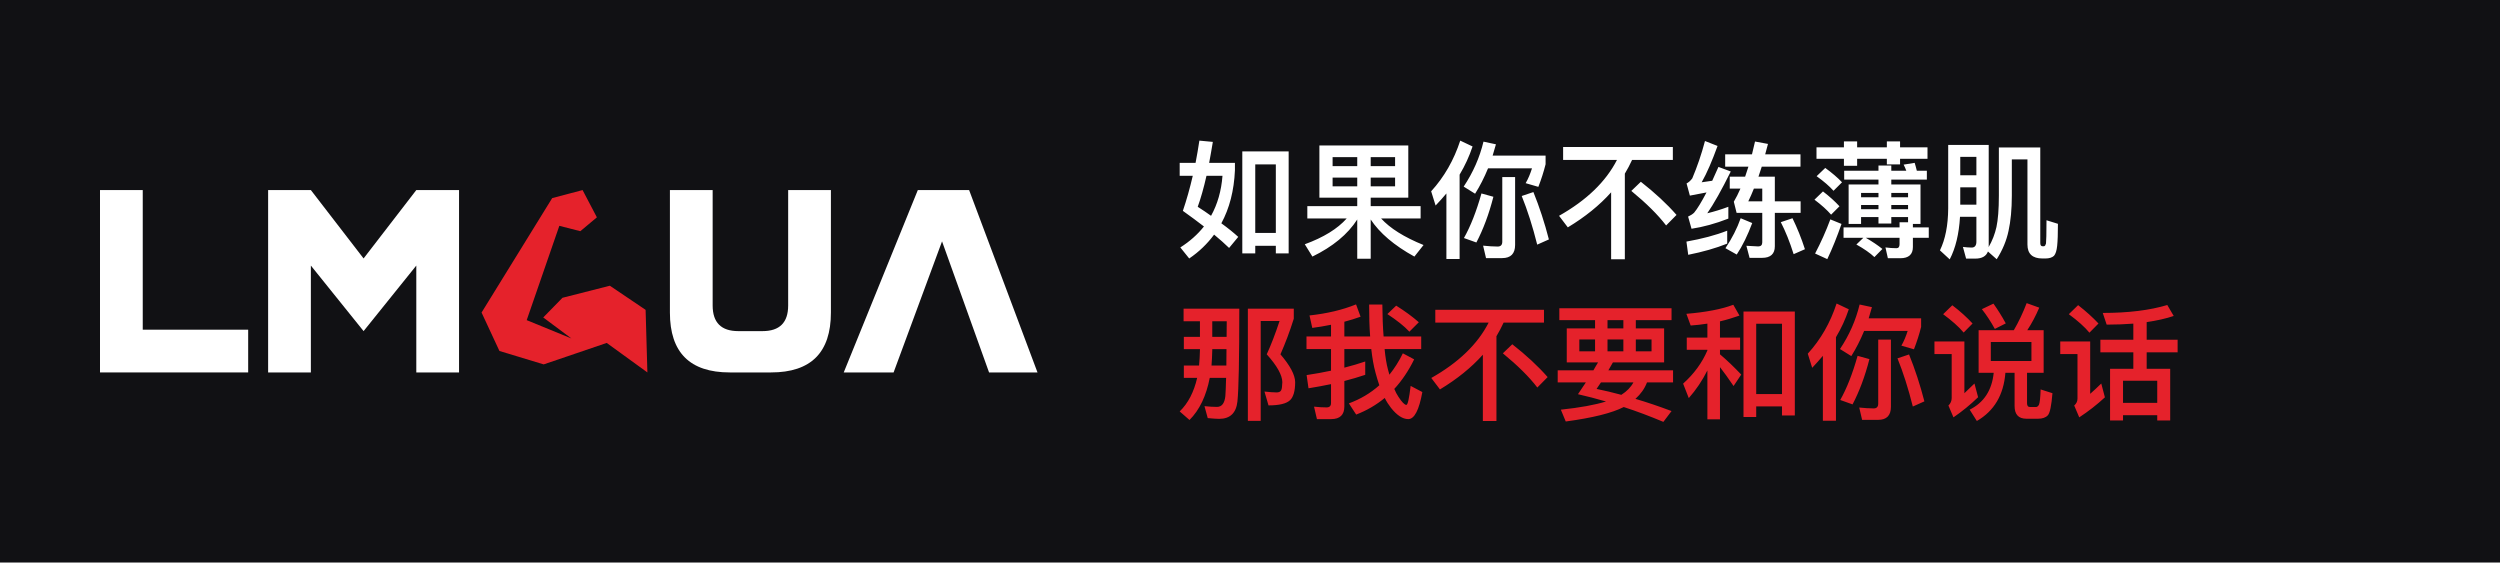
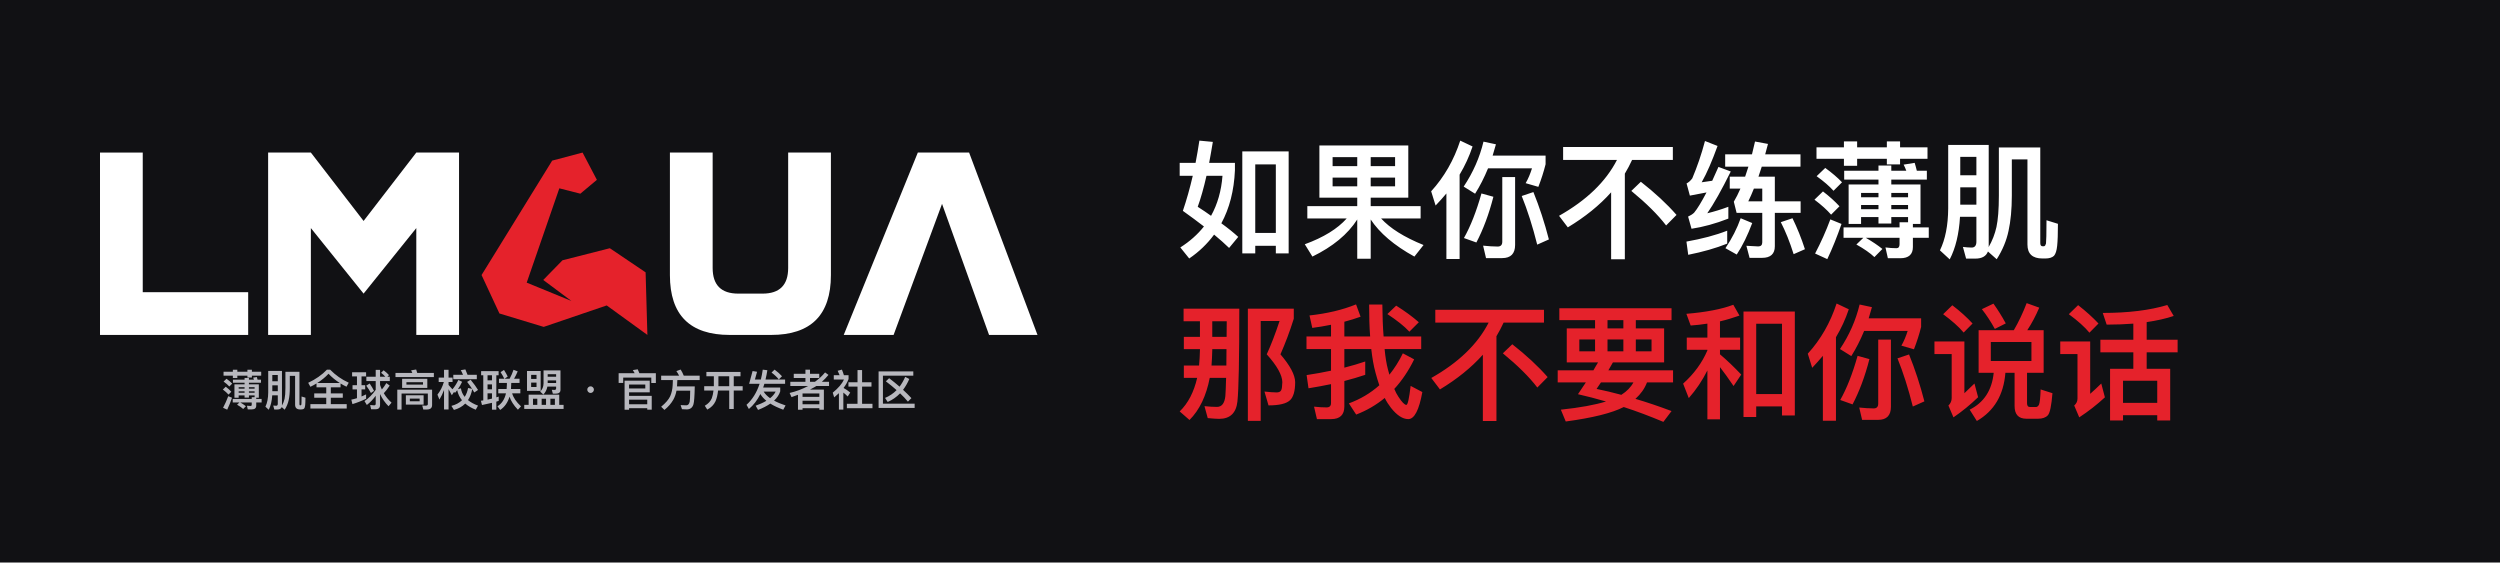
<svg xmlns="http://www.w3.org/2000/svg" width="1600" height="360" viewBox="0 0 1600 360" role="img" aria-labelledby="title">
  <path fill="#111114" d="M0 0H1600V360H0Z" />
-   <g fill="#FFFFFF" aria-label="LMGUA" transform="matrix(0.9118541 0 0 0.9118541 64 121.6413)">
+   <g fill="#FFFFFF" aria-label="LMGUA" transform="matrix(0.9118541 0 0 0.9118541 64 97.64134)">
    <path d="M0 0H30V98H104V128H0Z" />
    <path d="M118 0H148L185 48 222 0H252V128H222V53L185 99 148 53V128H118Z" />
    <path fill="#E5222B" transform="translate(267.8039 0) scale(0.3137255)" d="M0 274 158 18 226 0 258 61 221 92 174 80 101 291 201 332 138 285 181 241 287 214 367 268 371 408 280 342 139 390 40 360Z" />
    <path d="M400 0H430V81Q430 99 448 99H465Q483 99 483 81V0H513V86Q513 128 471 128H442Q400 128 400 86Z" />
    <path d="M522 128 574 0H610L658 128H624L591 36 557 128Z" />
+   </g>
+   <g transform="translate(142.6278 236.3587)">
+     <g fill="#B8B8BE" aria-label="薄肌全球高校联盟 · 官方开发者社区" transform="translate(0 0)">
+       <path transform="matrix(0.02757158 0 0 -0.02757158 -1.295864 22.93955)" d="M414 321H551V288H414V321ZM414 226H551V175H652V226H784V185H717V145H276V63H432L377 10C438 -24 485 -57 519 -89L582 -25C546 4 503 33 451 63H717V12C717 -8 709 -19 693 -19C665 -19 636 -17 606 -13L625 -98H723C789 -98 822 -68 822 -10V63H947V145H822V172H882V483H652V521H932V591H853C847 614 842 635 836 653L749 639C757 624 764 608 770 591H652V632H551V591H281V521H551V483H316V172H414V226ZM784 288H652V321H784V288ZM784 382H652V416H784V382ZM551 416V382H414V416H551ZM132 613 64 548C121 507 165 469 197 433L264 500C228 538 184 575 132 613ZM114 428 47 363C103 321 147 281 178 245L244 311C208 350 165 389 114 428ZM172 208C138 116 98 27 52 -61L148 -105C189 -19 226 74 260 172L172 208ZM63 775V685H279V630H383V685H617V641H721V685H937V775H721V822H617V775H383V822H279V775H63ZM1195 460H1322V324H1195V460ZM1322 555H1195V700H1322V555ZM1193 228H1322V32C1322 2 1309 -14 1285 -14C1264 -14 1241 -12 1216 -9L1241 -101H1313C1366 -101 1399 -82 1413 -45L1482 -106C1528 -34 1559 41 1575 117C1592 194 1601 287 1601 395V680H1724V10C1724 -63 1763 -100 1842 -100H1865C1895 -100 1918 -93 1933 -79C1946 -64 1954 -38 1958 0C1962 38 1964 95 1964 173L1874 201C1874 94 1872 33 1870 18C1868 11 1866 6 1864 3C1861 -1 1857 -4 1853 -4H1844C1831 -4 1825 5 1825 21V774H1499V395C1499 286 1492 204 1480 148C1468 94 1448 41 1418 -11C1418 -9 1419 -6 1419 -3V794H1100V294C1099 160 1077 50 1035 -36L1112 -107C1158 -19 1185 93 1193 228ZM2463 824C2347 702 2202 601 2028 519L2079 426C2129 450 2176 476 2221 504V413H2447V273H2168V172H2447V24H2079V-78H2922V24H2553V172H2831V273H2553V413H2779V503C2823 476 2869 451 2917 428L2969 521C2806 595 2662 696 2537 824H2463ZM2237 514C2339 578 2427 650 2500 729C2576 648 2663 576 2762 514H2237ZM3378 659V559H3595V356C3519 247 3433 160 3335 94L3389 4C3465 62 3534 134 3595 218V31C3595 8 3582 -4 3558 -4C3529 -4 3498 -1 3466 3L3488 -95H3593C3661 -95 3696 -61 3696 5V258C3746 150 3812 55 3893 -25L3963 58C3892 121 3832 194 3783 277C3829 325 3875 384 3920 454L3842 512C3810 458 3776 409 3738 364C3722 398 3708 433 3696 470V559H3922V659H3865L3903 698C3870 735 3829 772 3779 809L3720 752C3760 720 3793 689 3819 659H3696V819H3595V659H3378ZM3455 503 3375 452C3421 390 3457 334 3484 282L3556 333C3532 381 3498 438 3455 503ZM3057 463V365H3160V162C3117 148 3073 137 3029 128L3055 24C3167 58 3273 100 3372 149V250C3337 232 3302 216 3266 201V365H3351V463H3266V667H3372V764H3047V667H3160V463H3057ZM4534 828 4417 808C4427 790 4436 770 4445 748H4054V652H4945V748H4559C4551 777 4542 804 4534 828ZM4782 -101C4863 -101 4904 -66 4904 3V359H4096V-104H4195V269H4805V24C4805 0 4787 -12 4752 -12L4675 -9L4700 -101H4782ZM4208 611V399H4793V611H4208ZM4693 477H4308V533H4693V477ZM4295 229V13H4707V229H4295ZM4615 90H4387V152H4615V90ZM5057 639V538H5177C5145 428 5096 330 5028 244L5074 130C5116 198 5152 272 5181 352V-100H5286V371C5308 333 5334 286 5362 230L5412 305L5438 287C5454 305 5470 326 5487 348C5505 260 5542 182 5598 114C5535 52 5453 9 5352 -17L5411 -111C5517 -82 5605 -33 5673 37C5737 -19 5819 -67 5917 -106L5970 -11C5876 24 5799 67 5737 117C5784 187 5817 273 5836 373C5853 346 5869 320 5883 294L5970 353C5930 421 5872 500 5798 590L5717 540C5761 484 5799 430 5832 379L5739 398C5725 320 5699 251 5661 192C5613 251 5584 317 5573 391L5503 370C5539 422 5571 479 5601 542L5514 585C5475 503 5429 430 5376 368C5346 404 5316 438 5286 469V538H5379V639H5286V820H5181V639H5057ZM5396 704V602H5942V704H5727C5710 751 5693 793 5676 830L5570 812C5589 779 5606 743 5622 704H5396ZM6456 614V516H6640V479C6640 443 6638 409 6634 375H6440V275H6619C6588 137 6522 36 6421 -26L6484 -111C6588 -43 6660 60 6701 197C6733 97 6798 -4 6896 -106L6968 -28C6858 74 6789 175 6762 275H6952V375H6735C6739 415 6741 458 6741 503V516H6934V614H6807C6835 661 6863 718 6891 784L6794 821C6769 747 6739 678 6704 614H6588L6659 664C6639 708 6610 759 6573 817L6493 766C6529 711 6558 660 6580 614H6456ZM6042 790V694H6092V110L6037 102L6062 3C6142 19 6219 36 6294 54V-105H6395V82C6413 87 6432 92 6450 98V199C6432 193 6414 187 6395 181V694H6448V790H6042ZM6191 128V274H6294V152C6260 144 6226 136 6191 128ZM6191 368V482H6294V368H6191ZM6191 576V694H6294V576H6191ZM7107 793V332H7424V793H7107ZM7328 421H7203V523H7328V421ZM7203 609V703H7328V609H7203ZM7587 575H7783V514H7587V575ZM7783 659H7587V718H7783V659ZM7580 430H7783V389C7783 365 7769 353 7742 353C7724 353 7704 355 7682 357L7707 266H7771C7846 266 7884 296 7884 354V806H7491V503C7489 427 7463 364 7412 314L7487 247C7535 296 7566 357 7580 430ZM7855 243H7145V6H7043V-87H7956V6H7855V243ZM7246 6V149H7346V6H7246ZM7447 6V149H7549V6H7447ZM7650 6V149H7754V6H7650ZM8583 437C8561 437 8543 430 8529 414C8513 400 8506 382 8506 360C8506 339 8513 321 8529 306C8543 291 8561 283 8583 283C8604 283 8622 291 8637 306C8652 321 8660 339 8660 360C8660 382 8652 400 8637 414C8622 430 8604 437 8583 437ZM10098 741H9716C9703 775 9690 805 9677 832L9563 814C9579 792 9593 767 9607 741H9234V516H9340V639H9992V515H10098V741ZM9956 569H9372V-106H9476V-70H9898V-105H10002V216H9476V298H9956V569ZM9476 20V127H9898V20H9476ZM9476 387V479H9853V387H9476ZM10221 684V583H10493C10492 552 10490 512 10488 462C10483 368 10464 283 10431 208C10397 133 10327 51 10221 -37L10297 -111C10386 -39 10455 41 10504 128C10539 191 10563 260 10577 336H10895C10893 198 10890 114 10884 83C10872 27 10847 -2 10808 -4C10771 -4 10726 -2 10673 1L10704 -94C10748 -97 10786 -99 10819 -99C10897 -97 10948 -58 10971 20C10987 74 10997 213 11001 435H10589C10593 496 10595 545 10597 583H11115V684H10746C10724 739 10699 787 10673 827L10574 790C10599 756 10620 721 10638 684H10221ZM11271 771V670H11444V457C11444 451 11443 446 11443 440H11220V339H11436C11428 271 11415 212 11397 162C11369 92 11315 33 11234 -14L11291 -103C11380 -58 11444 7 11483 91C11512 158 11532 241 11542 339H11801V-90H11906V339H12113V440H11906V670H12063V771H11271ZM11550 670H11801V440H11549C11549 446 11550 451 11550 457V670ZM12263 495H12506C12438 290 12337 128 12202 8L12257 -89C12364 -2 12453 114 12524 258C12556 203 12602 151 12663 101C12595 60 12512 22 12415 -13L12470 -111C12582 -67 12677 -18 12755 36C12836 -15 12936 -62 13055 -106L13109 -7C13006 27 12917 64 12842 105C12913 171 12961 243 12985 321V409H12589C12598 437 12607 465 12617 495H13098V594H12643C12660 662 12674 734 12686 811L12579 824C12568 744 12553 667 12535 594H12397L12447 775L12343 792L12263 495ZM12600 315H12879C12852 261 12809 209 12750 161C12683 209 12633 260 12600 315ZM12854 825 12783 757C12857 701 12913 647 12952 596L13026 671C12980 723 12922 774 12854 825ZM13299 728V631H13570V542H13219V444H13631C13497 372 13354 318 13203 283L13247 186C13299 205 13349 223 13397 241V-107H13503V-71H13893V-107H13998V361H13675C13717 383 13755 403 13789 423L13822 444H14118V542H13951C14005 590 14057 643 14105 702L14026 760C13961 680 13882 608 13790 542H13676V631H13891V728H13676V823H13570V728H13299ZM13503 103H13893V21H13503V103ZM13893 193H13503V271H13893V193ZM14779 814V532H14568V430H14779V31H14532V-71H15126V31H14885V430H15103V532H14885V814H14779ZM14347 278V-103H14450V292C14484 266 14517 236 14551 201L14610 292C14562 333 14510 369 14455 399C14507 468 14546 537 14571 607V695H14463C14451 735 14436 779 14417 825L14318 798C14334 765 14349 731 14363 695H14228V595H14465C14419 496 14332 394 14204 290L14237 180C14276 213 14313 246 14347 278ZM15513 626 15437 553C15528 484 15611 416 15686 349C15610 271 15520 210 15418 168L15479 74C15587 120 15683 187 15767 274C15836 209 15897 145 15949 81L16030 163C15971 227 15906 291 15836 356C15891 428 15939 512 15981 607L15886 657C15849 572 15805 496 15755 429C15681 494 15600 560 15513 626ZM15268 784V-65H16105V35H15369V684H16074V784H15268Z" />
+     </g>
  </g>
  <g transform="translate(755 90)">
    <g fill="#FFFFFF" aria-label="如果你不练薄肌" transform="translate(0 0)">
      <path transform="matrix(0.08128342 0 0 -0.08128342 -3.982888 67.30267)" d="M907 743H542V-60H644V0H806V-60H907V743ZM644 101V641H806V101H644ZM204 828C195 768 185 710 174 653H49V551H152C129 452 103 360 74 275C134 232 190 191 240 152C190 89 128 34 54 -13L124 -100C202 -47 267 16 320 88C366 50 405 15 438 -17L510 70C475 102 431 138 377 177C441 295 477 434 484 595V653H281C291 704 300 759 310 818L204 828ZM296 236C264 259 229 283 191 307C215 373 238 454 260 551H386C377 433 347 328 296 236ZM1149 790V379H1447V312H1054V215H1364C1292 134 1182 66 1034 12L1094 -85C1254 -7 1372 90 1447 207V-102H1553V207C1623 101 1737 3 1897 -85L1969 6C1816 68 1705 138 1635 215H1946V312H1553V379H1849V790H1149ZM1745 468H1553V537H1745V468ZM1447 468H1253V537H1447V468ZM1253 627V698H1447V627H1253ZM1553 698H1745V627H1553V698ZM2149 412V-104H2253V560C2295 630 2329 704 2355 782L2258 828C2208 675 2132 542 2029 429L2064 317C2094 348 2122 380 2149 412ZM2834 423 2742 392C2787 281 2828 153 2864 9L2956 50C2922 182 2881 307 2834 423ZM2477 610H2823C2809 566 2793 527 2773 493L2873 464C2896 523 2915 582 2930 642V710H2513C2522 739 2531 769 2539 799L2441 820C2411 695 2359 577 2285 466L2375 410C2413 470 2447 537 2477 610ZM2588 -97C2656 -97 2690 -62 2690 7V541H2589V32C2589 7 2577 -6 2553 -6C2517 -6 2478 -3 2438 1L2461 -97H2588ZM2425 412C2385 270 2339 153 2287 61L2385 26C2439 129 2484 249 2519 386L2425 412ZM3068 778V676H3492C3404 504 3252 358 3036 236L3105 145C3241 227 3355 319 3446 421V-106H3554V568C3575 603 3594 639 3611 676H3932V778H3068ZM3680 504 3605 432C3723 335 3815 244 3879 160L3961 243C3885 330 3791 417 3680 504ZM4360 119C4269 83 4162 55 4039 33L4053 -71C4168 -48 4270 -19 4360 17V119ZM4185 825C4157 719 4123 621 4085 531C4071 512 4056 499 4040 491L4066 395C4112 404 4155 412 4197 420C4157 344 4125 291 4099 260C4086 248 4070 238 4052 230L4079 134C4170 148 4267 174 4369 214V307C4313 286 4257 269 4203 256C4253 328 4315 437 4388 585L4291 621L4242 512L4159 500C4201 574 4242 670 4284 786L4185 825ZM4466 217C4438 137 4398 59 4346 -19L4435 -69C4481 0 4521 83 4557 179L4466 217ZM4874 217 4782 186C4819 114 4853 30 4883 -66L4972 -27C4944 60 4911 141 4874 217ZM4635 -95C4701 -95 4735 -64 4735 -4V259H4938V350H4735V544H4606C4614 570 4623 596 4632 623H4937V720H4659C4666 746 4673 774 4681 802L4579 821C4571 787 4563 753 4555 720H4344V623H4527C4518 596 4509 570 4501 544H4380V450H4464C4448 412 4430 378 4412 347L4434 259H4636V27C4636 6 4625 -5 4605 -5L4511 0L4536 -95H4635ZM4570 450H4636V350H4526C4541 381 4556 414 4570 450ZM5414 321H5551V288H5414V321ZM5414 226H5551V175H5652V226H5784V185H5717V145H5276V63H5432L5377 10C5438 -24 5485 -57 5519 -89L5582 -25C5546 4 5503 33 5451 63H5717V12C5717 -8 5709 -19 5693 -19C5665 -19 5636 -17 5606 -13L5625 -98H5723C5789 -98 5822 -68 5822 -10V63H5947V145H5822V172H5882V483H5652V521H5932V591H5853C5847 614 5842 635 5836 653L5749 639C5757 624 5764 608 5770 591H5652V632H5551V591H5281V521H5551V483H5316V172H5414V226ZM5784 288H5652V321H5784V288ZM5784 382H5652V416H5784V382ZM5551 416V382H5414V416H5551ZM5132 613 5064 548C5121 507 5165 469 5197 433L5264 500C5228 538 5184 575 5132 613ZM5114 428 5047 363C5103 321 5147 281 5178 245L5244 311C5208 350 5165 389 5114 428ZM5172 208C5138 116 5098 27 5052 -61L5148 -105C5189 -19 5226 74 5260 172L5172 208ZM5063 775V685H5279V630H5383V685H5617V641H5721V685H5937V775H5721V822H5617V775H5383V822H5279V775H5063ZM6195 460H6322V324H6195V460ZM6322 555H6195V700H6322V555ZM6193 228H6322V32C6322 2 6309 -14 6285 -14C6264 -14 6241 -12 6216 -9L6241 -101H6313C6366 -101 6399 -82 6413 -45L6482 -106C6528 -34 6559 41 6575 117C6592 194 6601 287 6601 395V680H6724V10C6724 -63 6763 -100 6842 -100H6865C6895 -100 6918 -93 6933 -79C6946 -64 6954 -38 6958 0C6962 38 6964 95 6964 173L6874 201C6874 94 6872 33 6870 18C6868 11 6866 6 6864 3C6861 -1 6857 -4 6853 -4H6844C6831 -4 6825 5 6825 21V774H6499V395C6499 286 6492 204 6480 148C6468 94 6448 41 6418 -11C6418 -9 6419 -6 6419 -3V794H6100V294C6099 160 6077 50 6035 -36L6112 -107C6158 -19 6185 93 6193 228Z" />
    </g>
    <g fill="#E5222B" aria-label="那我不要和你说话" transform="translate(0 104)">
      <path transform="matrix(0.08050847 0 0 -0.08050847 -2.898305 66.90254)" d="M69 563V465H197V457C196 415 194 374 190 335H69V237H175C149 124 103 35 36 -30L114 -98C194 -18 247 93 275 237H405C403 164 401 116 399 92C393 35 371 6 332 6C304 6 271 8 233 12L259 -83C301 -87 332 -89 350 -89C436 -89 485 -43 495 49C505 143 510 389 510 787H67V687H197V563H69ZM407 335H289C292 373 294 414 295 457V465H408C408 418 407 375 407 335ZM409 563H295V687H410C409 644 409 603 409 563ZM578 787V-105H680V689H830C796 586 762 498 728 424C810 333 851 259 852 203C851 169 848 148 843 139C838 128 827 122 809 121C782 121 749 124 710 128L742 18C828 18 885 32 914 60C940 85 954 133 954 203C953 261 914 334 837 424C875 510 911 605 943 707V787H578ZM1511 367C1459 349 1403 333 1345 318V466H1559C1567 394 1578 331 1593 277C1602 243 1612 210 1623 178C1554 116 1473 68 1381 34L1439 -55C1522 -23 1598 21 1666 77C1681 47 1698 21 1716 -2C1763 -61 1809 -91 1853 -91C1902 -91 1939 -19 1965 124L1872 173C1860 73 1849 22 1838 22C1824 22 1802 44 1774 88C1763 104 1752 125 1742 149C1803 215 1856 294 1900 384L1810 432C1780 370 1744 313 1703 262C1699 276 1695 290 1691 306C1680 348 1671 401 1665 466H1956V566H1657C1651 640 1648 724 1647 820H1542C1542 728 1544 643 1550 566H1345V683C1390 695 1433 708 1474 723L1438 821C1330 777 1206 748 1068 733L1090 634C1142 641 1191 649 1239 659V566H1044V466H1239V294C1178 281 1113 269 1045 259L1060 154C1122 164 1181 175 1239 187V36C1239 14 1227 2 1204 2C1172 2 1139 4 1104 8L1127 -91H1240C1310 -91 1345 -57 1345 9V212C1403 227 1458 243 1511 261V367ZM1757 811 1687 744C1763 694 1821 648 1862 604L1937 679C1887 723 1827 767 1757 811ZM2068 778V676H2492C2404 504 2252 358 2036 236L2105 145C2241 227 2355 319 2446 421V-106H2554V568C2575 603 2594 639 2611 676H2932V778H2068ZM2680 504 2605 432C2723 335 2815 244 2879 160L2961 243C2885 330 2791 417 2680 504ZM3054 790V696H3338V630H3113V360H3362C3350 340 3337 319 3325 297H3041V201H3265C3245 170 3224 139 3202 107C3276 90 3350 71 3425 49C3337 22 3218 0 3066 -16L3105 -110C3319 -81 3472 -43 3566 5C3671 -29 3776 -69 3881 -113L3946 -27C3848 10 3753 42 3659 70C3701 108 3732 151 3751 201H3958V297H3444L3480 360H3887V630H3662V696H3946V790H3054ZM3547 102C3480 120 3414 136 3350 149C3360 165 3372 182 3385 201H3643C3623 163 3591 130 3547 102ZM3563 630H3437V696H3563V630ZM3787 448H3662V542H3787V448ZM3563 448H3437V542H3563V448ZM3338 448H3213V542H3338V448ZM4926 764H4518V-74H4619V10H4824V-62H4926V764ZM4619 108V667H4824V108H4619ZM4067 557V460H4231V455C4189 357 4125 269 4038 191L4083 76C4142 143 4191 216 4231 296V-93H4331V322C4361 284 4397 234 4439 172L4500 263C4443 323 4387 377 4331 424V460H4491V557H4331V686C4383 698 4435 714 4486 732L4437 818C4345 783 4220 759 4064 746L4098 653C4142 656 4187 661 4231 668V557H4067ZM5149 412V-104H5253V560C5295 630 5329 704 5355 782L5258 828C5208 675 5132 542 5029 429L5064 317C5094 348 5122 380 5149 412ZM5834 423 5742 392C5787 281 5828 153 5864 9L5956 50C5922 182 5881 307 5834 423ZM5477 610H5823C5809 566 5793 527 5773 493L5873 464C5896 523 5915 582 5930 642V710H5513C5522 739 5531 769 5539 799L5441 820C5411 695 5359 577 5285 466L5375 410C5413 470 5447 537 5477 610ZM5588 -97C5656 -97 5690 -62 5690 7V541H5589V32C5589 7 5577 -6 5553 -6C5517 -6 5478 -3 5438 1L5461 -97H5588ZM5425 412C5385 270 5339 153 5287 61L5385 26C5439 129 5484 249 5519 386L5425 412ZM6387 616V277H6507C6493 139 6430 41 6316 -16L6373 -106C6511 -26 6586 101 6600 277H6673V13C6673 -54 6704 -88 6767 -88H6860C6894 -88 6920 -79 6937 -61C6954 -43 6966 15 6974 115L6880 145C6878 78 6873 38 6867 24C6861 12 6853 5 6842 5H6797C6780 5 6772 15 6772 34V277H6904V616H6774C6809 669 6841 729 6869 795L6769 831C6740 755 6706 683 6667 616H6387ZM6807 371H6484V522H6807V371ZM6505 827 6413 783C6450 736 6484 684 6516 626L6603 670C6572 727 6539 779 6505 827ZM6178 814 6105 743C6175 691 6230 643 6268 597L6339 669C6295 717 6241 766 6178 814ZM6036 526V426H6173V77C6173 53 6164 33 6147 17L6187 -77C6256 -30 6321 23 6383 83L6354 192C6326 164 6299 138 6274 115V526H6036ZM7355 540V440H7617V309H7432V-102H7535V-60H7807V-102H7910V309H7723V440H7969V540H7723V680C7804 692 7876 708 7938 729L7887 816C7747 774 7576 753 7374 753L7405 660C7480 660 7551 663 7617 668V540H7355ZM7535 38V214H7807V38H7535ZM7178 815 7104 743C7175 691 7230 642 7268 596L7340 669C7295 717 7241 766 7178 815ZM7036 526V426H7173V71C7173 50 7164 32 7147 17L7187 -77C7259 -30 7327 23 7391 82L7362 192C7331 162 7302 134 7274 110V526H7036Z" />
    </g>
  </g>
</svg>
